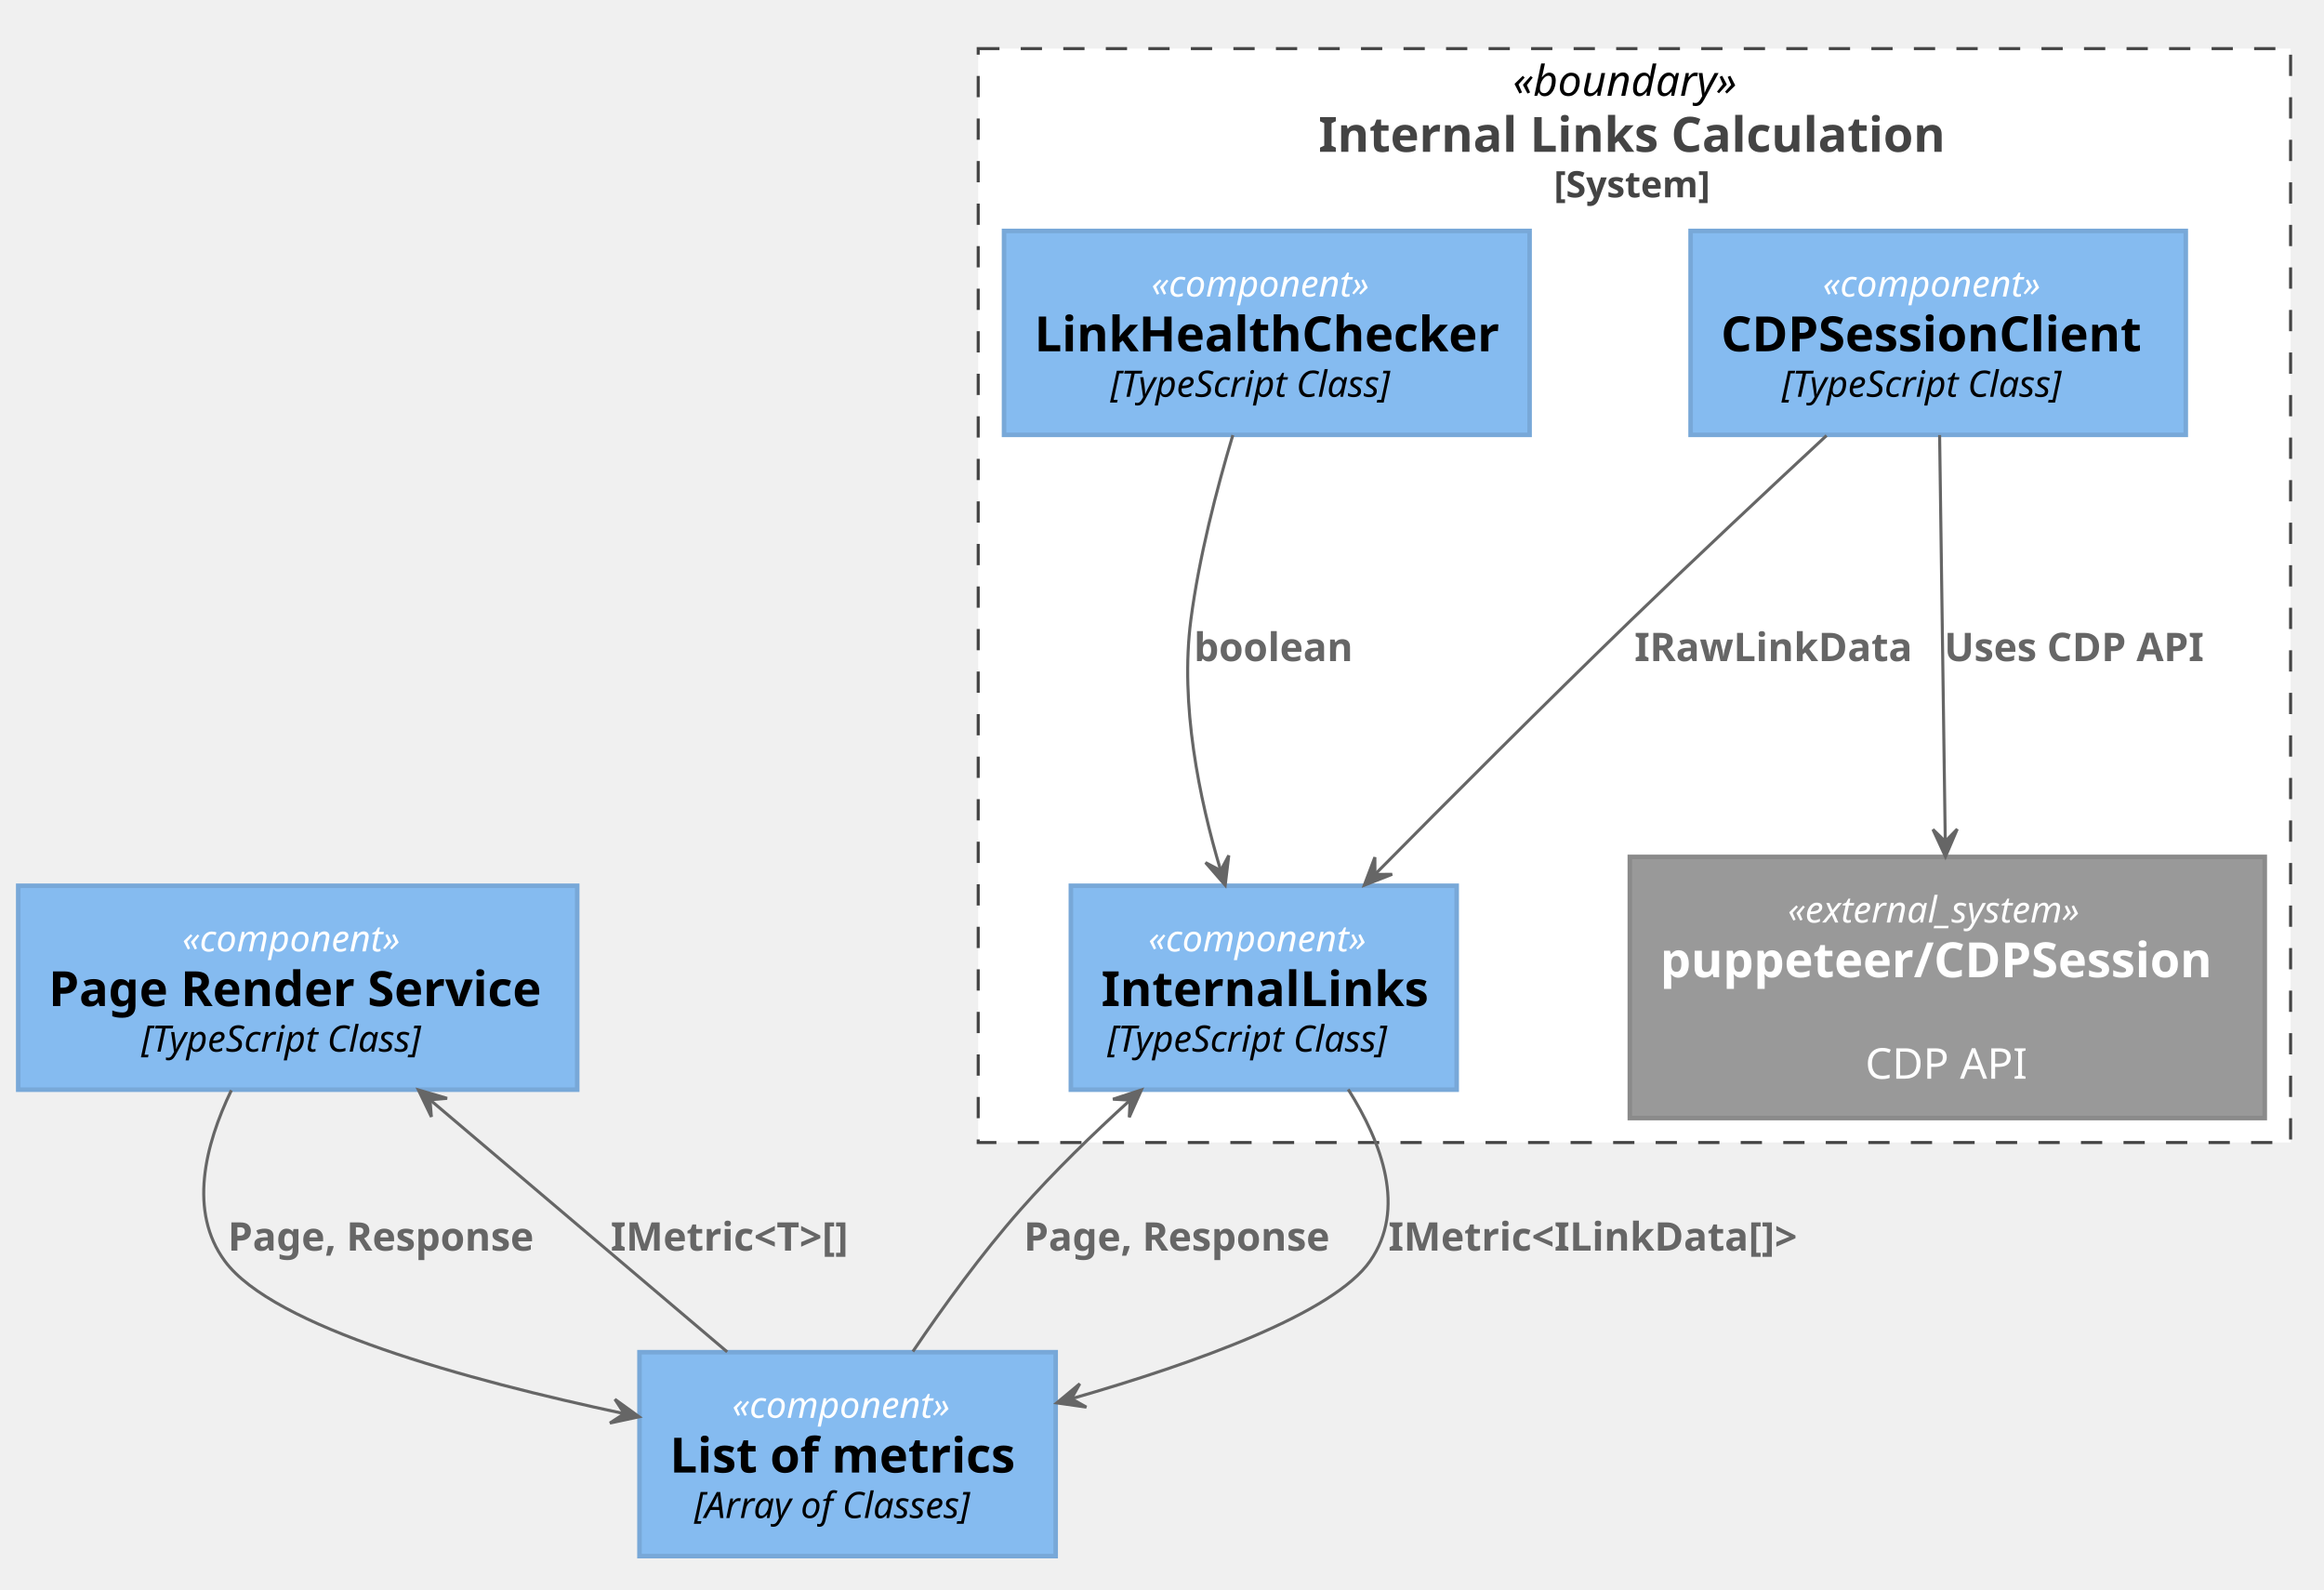
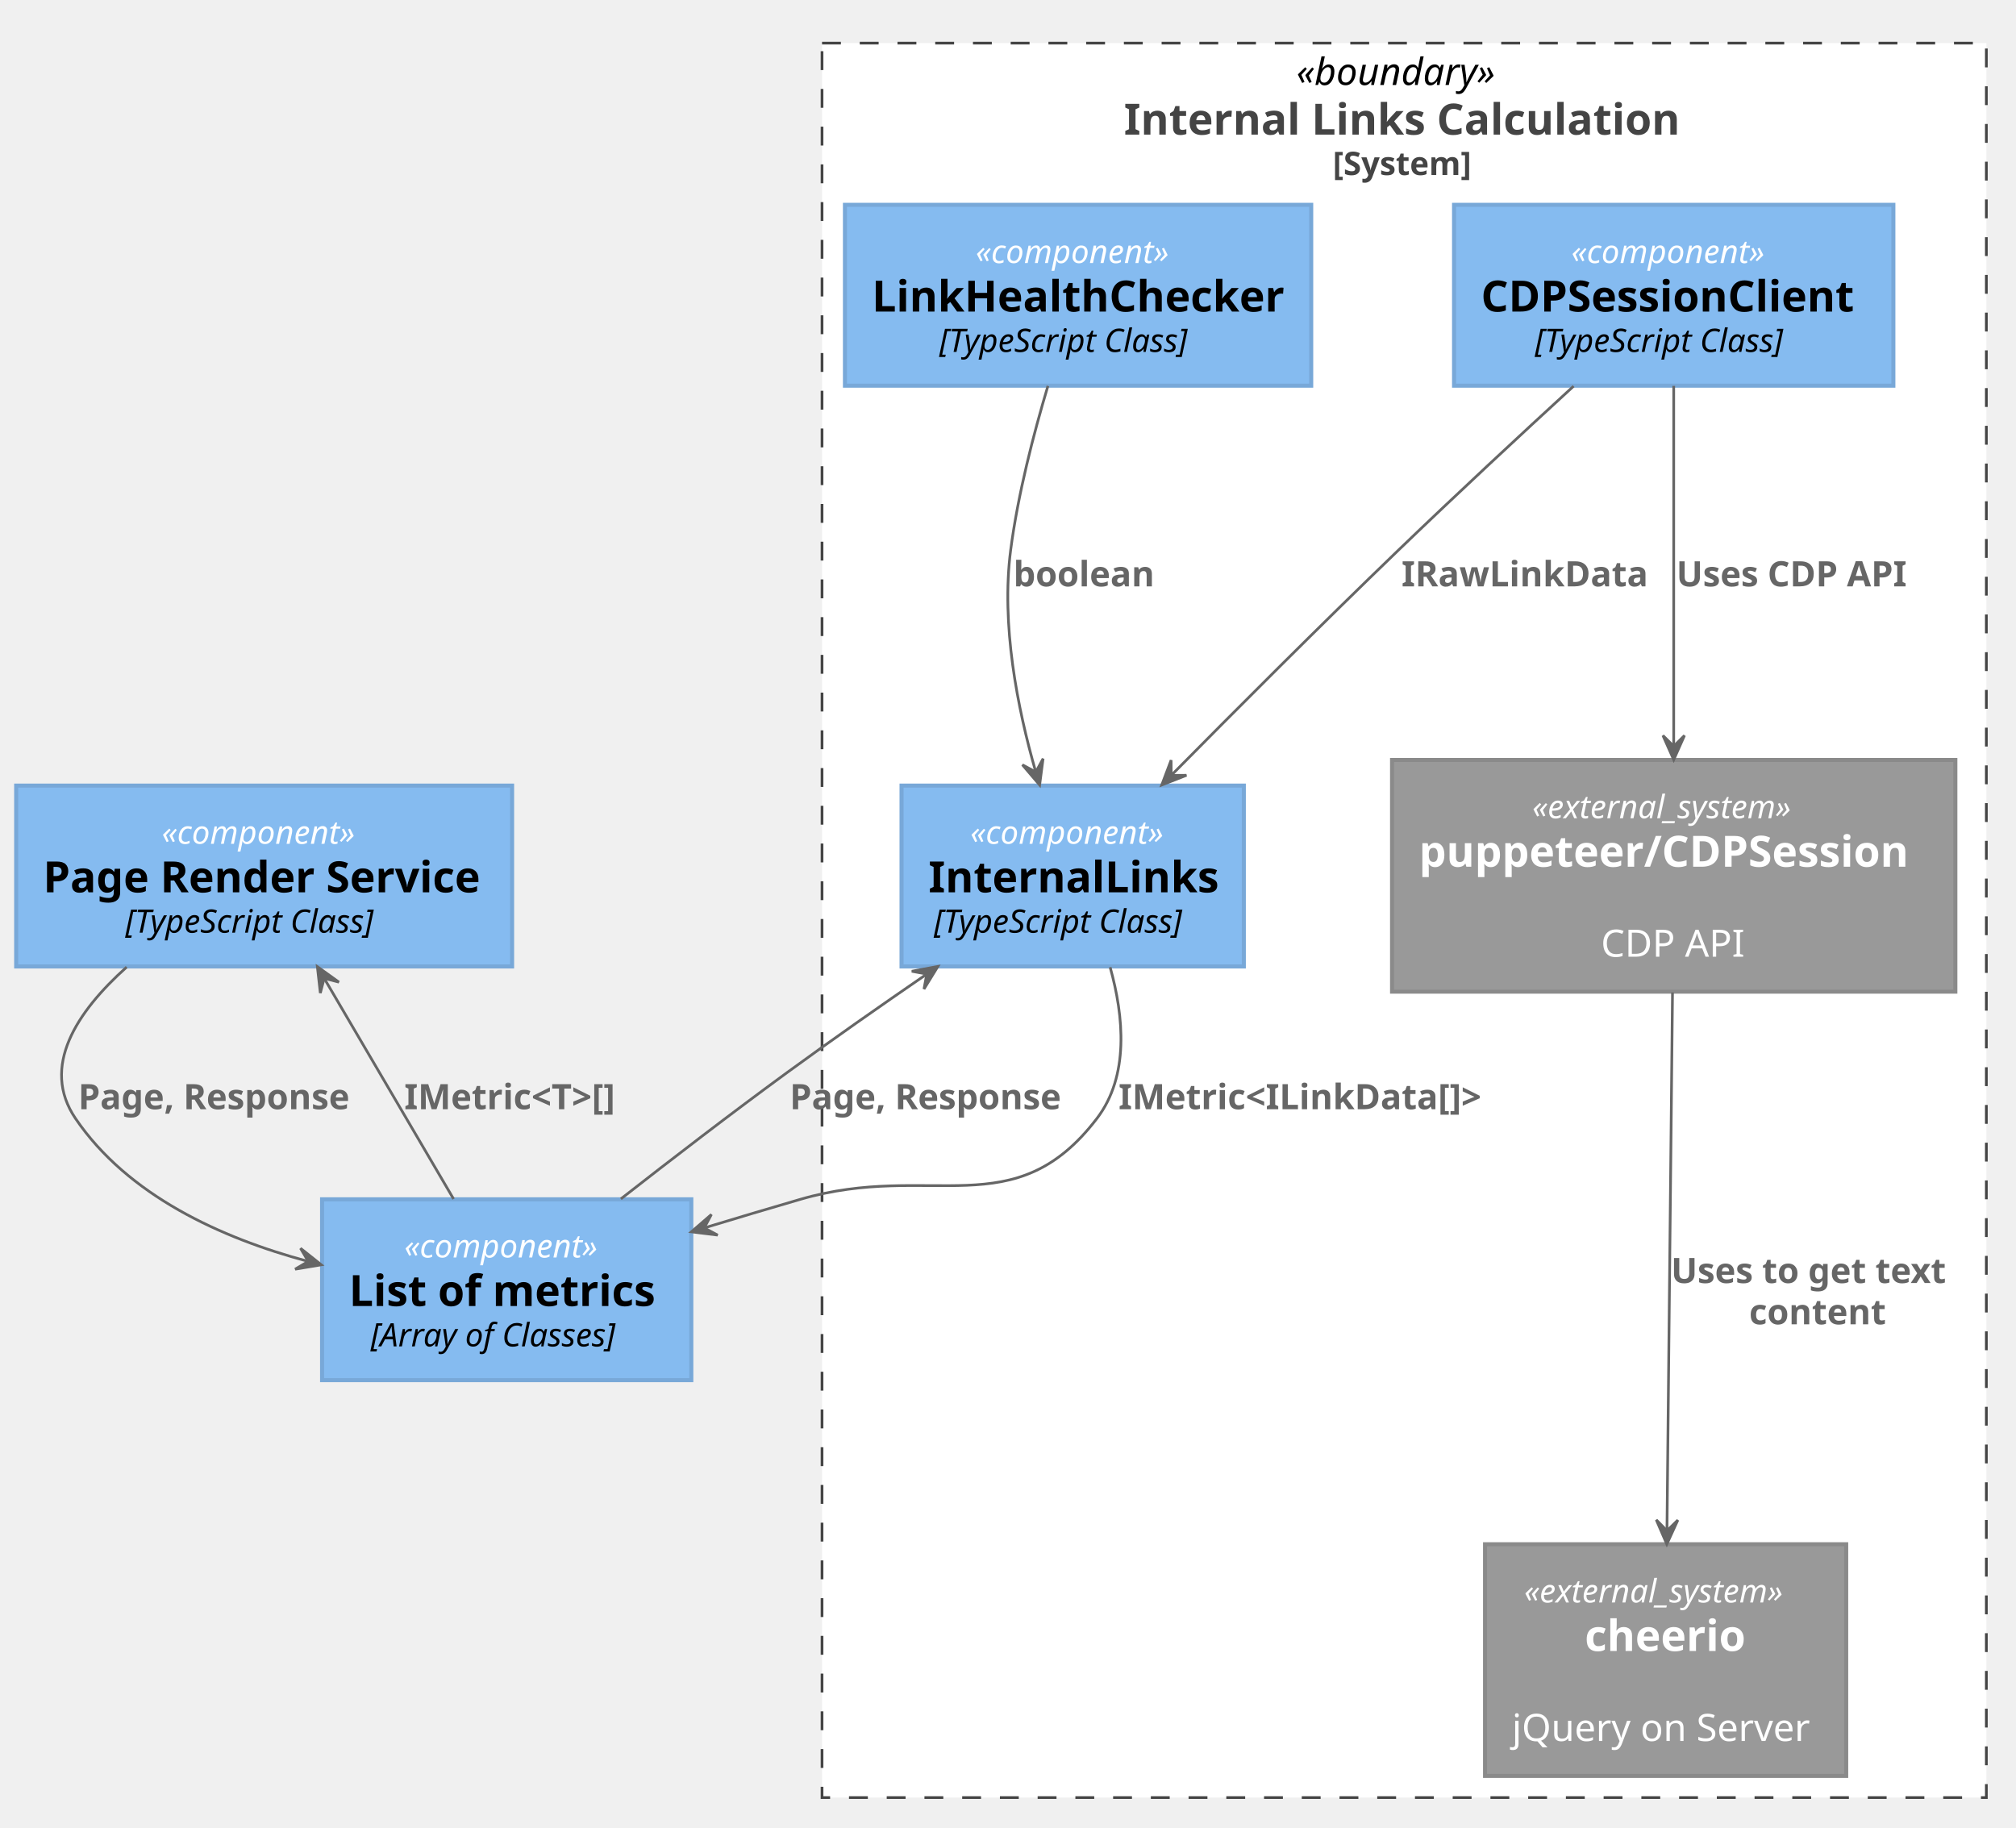
- <svg xmlns="http://www.w3.org/2000/svg" contentScriptType="application/ecmascript" contentStyleType="text/css" height="523px" preserveAspectRatio="none" style="width:765px;height:523px;" version="1.1" viewBox="0 0 765 523" width="765px" zoomAndPan="magnify">
+ <svg xmlns="http://www.w3.org/2000/svg" contentScriptType="application/ecmascript" contentStyleType="text/css" height="678px" preserveAspectRatio="none" style="width:748px;height:678px;" version="1.1" viewBox="0 0 748 678" width="748px" zoomAndPan="magnify">
  <defs />
  <g>
-     <rect fill="#FFFFFF" height="360" style="stroke: #444444; stroke-width: 1.0; stroke-dasharray: 7.0,7.0;" width="432" x="322" y="16" />
-     <text fill="#000000" font-family="sans-serif" font-size="14" font-style="italic" lengthAdjust="spacingAndGlyphs" textLength="80" x="498" y="31.535">«boundary»</text>
-     <text fill="#444444" font-family="sans-serif" font-size="16" font-weight="bold" lengthAdjust="spacingAndGlyphs" textLength="208" x="434" y="49.957">Internal Links Calculation</text>
-     <text fill="#444444" font-family="sans-serif" font-size="12" font-weight="bold" lengthAdjust="spacingAndGlyphs" textLength="53" x="511.5" y="64.934">[System]</text>
-     <rect fill="#85BBF0" height="67.109" style="stroke: #78A8D8; stroke-width: 1.5;" width="127" x="352.5" y="291.5" />
-     <text fill="#FFFFFF" font-family="sans-serif" font-size="12" font-style="italic" lengthAdjust="spacingAndGlyphs" textLength="76" x="378" y="313.102">«component»</text>
-     <text fill="#000000" font-family="sans-serif" font-size="16" font-weight="bold" lengthAdjust="spacingAndGlyphs" textLength="107" x="362.5" y="331.102">InternalLinks</text>
-     <text fill="#000000" font-family="sans-serif" font-size="12" font-style="italic" lengthAdjust="spacingAndGlyphs" textLength="103" x="364.5" y="346.078">[TypeScript Class]</text>
-     <rect fill="#85BBF0" height="67.109" style="stroke: #78A8D8; stroke-width: 1.5;" width="163" x="556.5" y="76" />
-     <text fill="#FFFFFF" font-family="sans-serif" font-size="12" font-style="italic" lengthAdjust="spacingAndGlyphs" textLength="76" x="600" y="97.602">«component»</text>
-     <text fill="#000000" font-family="sans-serif" font-size="16" font-weight="bold" lengthAdjust="spacingAndGlyphs" textLength="143" x="566.5" y="115.602">CDPSessionClient</text>
-     <text fill="#000000" font-family="sans-serif" font-size="12" font-style="italic" lengthAdjust="spacingAndGlyphs" textLength="103" x="586.5" y="130.578">[TypeScript Class]</text>
-     <rect fill="#85BBF0" height="67.109" style="stroke: #78A8D8; stroke-width: 1.5;" width="173" x="330.5" y="76" />
-     <text fill="#FFFFFF" font-family="sans-serif" font-size="12" font-style="italic" lengthAdjust="spacingAndGlyphs" textLength="76" x="379" y="97.602">«component»</text>
-     <text fill="#000000" font-family="sans-serif" font-size="16" font-weight="bold" lengthAdjust="spacingAndGlyphs" textLength="153" x="340.5" y="115.602">LinkHealthChecker</text>
-     <text fill="#000000" font-family="sans-serif" font-size="12" font-style="italic" lengthAdjust="spacingAndGlyphs" textLength="103" x="365.5" y="130.578">[TypeScript Class]</text>
-     <rect fill="#999999" height="85.953" style="stroke: #8A8A8A; stroke-width: 1.5;" width="209" x="536.5" y="282" />
-     <text fill="#FFFFFF" font-family="sans-serif" font-size="12" font-style="italic" lengthAdjust="spacingAndGlyphs" textLength="105" x="588.5" y="303.602">«external_system»</text>
-     <text fill="#FFFFFF" font-family="sans-serif" font-size="16" font-weight="bold" lengthAdjust="spacingAndGlyphs" textLength="189" x="546.5" y="321.602">puppeteer/CDPSession</text>
-     <text fill="#FFFFFF" font-family="sans-serif" font-size="14" lengthAdjust="spacingAndGlyphs" textLength="0" x="643" y="338.512" />
-     <text fill="#FFFFFF" font-family="sans-serif" font-size="14" lengthAdjust="spacingAndGlyphs" textLength="54" x="614" y="355">CDP API</text>
+     <rect fill="#FFFFFF" height="651" style="stroke: #444444; stroke-width: 1.0; stroke-dasharray: 7.0,7.0;" width="432" x="305" y="16" />
+     <text fill="#000000" font-family="sans-serif" font-size="14" font-style="italic" lengthAdjust="spacingAndGlyphs" textLength="80" x="481" y="31.535">«boundary»</text>
+     <text fill="#444444" font-family="sans-serif" font-size="16" font-weight="bold" lengthAdjust="spacingAndGlyphs" textLength="208" x="417" y="49.957">Internal Links Calculation</text>
+     <text fill="#444444" font-family="sans-serif" font-size="12" font-weight="bold" lengthAdjust="spacingAndGlyphs" textLength="53" x="494.5" y="64.934">[System]</text>
+     <rect fill="#85BBF0" height="67.109" style="stroke: #78A8D8; stroke-width: 1.5;" width="127" x="334.5" y="291.5" />
+     <text fill="#FFFFFF" font-family="sans-serif" font-size="12" font-style="italic" lengthAdjust="spacingAndGlyphs" textLength="76" x="360" y="313.102">«component»</text>
+     <text fill="#000000" font-family="sans-serif" font-size="16" font-weight="bold" lengthAdjust="spacingAndGlyphs" textLength="107" x="344.5" y="331.102">InternalLinks</text>
+     <text fill="#000000" font-family="sans-serif" font-size="12" font-style="italic" lengthAdjust="spacingAndGlyphs" textLength="103" x="346.5" y="346.078">[TypeScript Class]</text>
+     <rect fill="#85BBF0" height="67.109" style="stroke: #78A8D8; stroke-width: 1.5;" width="163" x="539.5" y="76" />
+     <text fill="#FFFFFF" font-family="sans-serif" font-size="12" font-style="italic" lengthAdjust="spacingAndGlyphs" textLength="76" x="583" y="97.602">«component»</text>
+     <text fill="#000000" font-family="sans-serif" font-size="16" font-weight="bold" lengthAdjust="spacingAndGlyphs" textLength="143" x="549.5" y="115.602">CDPSessionClient</text>
+     <text fill="#000000" font-family="sans-serif" font-size="12" font-style="italic" lengthAdjust="spacingAndGlyphs" textLength="103" x="569.5" y="130.578">[TypeScript Class]</text>
+     <rect fill="#85BBF0" height="67.109" style="stroke: #78A8D8; stroke-width: 1.5;" width="173" x="313.5" y="76" />
+     <text fill="#FFFFFF" font-family="sans-serif" font-size="12" font-style="italic" lengthAdjust="spacingAndGlyphs" textLength="76" x="362" y="97.602">«component»</text>
+     <text fill="#000000" font-family="sans-serif" font-size="16" font-weight="bold" lengthAdjust="spacingAndGlyphs" textLength="153" x="323.5" y="115.602">LinkHealthChecker</text>
+     <text fill="#000000" font-family="sans-serif" font-size="12" font-style="italic" lengthAdjust="spacingAndGlyphs" textLength="103" x="348.5" y="130.578">[TypeScript Class]</text>
+     <rect fill="#999999" height="85.953" style="stroke: #8A8A8A; stroke-width: 1.5;" width="209" x="516.5" y="282" />
+     <text fill="#FFFFFF" font-family="sans-serif" font-size="12" font-style="italic" lengthAdjust="spacingAndGlyphs" textLength="105" x="568.5" y="303.602">«external_system»</text>
+     <text fill="#FFFFFF" font-family="sans-serif" font-size="16" font-weight="bold" lengthAdjust="spacingAndGlyphs" textLength="189" x="526.5" y="321.602">puppeteer/CDPSession</text>
+     <text fill="#FFFFFF" font-family="sans-serif" font-size="14" lengthAdjust="spacingAndGlyphs" textLength="0" x="623" y="338.512" />
+     <text fill="#FFFFFF" font-family="sans-serif" font-size="14" lengthAdjust="spacingAndGlyphs" textLength="54" x="594" y="355">CDP API</text>
+     <rect fill="#999999" height="85.953" style="stroke: #8A8A8A; stroke-width: 1.5;" width="134" x="551" y="573" />
+     <text fill="#FFFFFF" font-family="sans-serif" font-size="12" font-style="italic" lengthAdjust="spacingAndGlyphs" textLength="105" x="565.5" y="594.602">«external_system»</text>
+     <text fill="#FFFFFF" font-family="sans-serif" font-size="16" font-weight="bold" lengthAdjust="spacingAndGlyphs" textLength="60" x="588" y="612.602">cheerio</text>
+     <text fill="#FFFFFF" font-family="sans-serif" font-size="14" lengthAdjust="spacingAndGlyphs" textLength="0" x="620" y="629.512" />
+     <text fill="#FFFFFF" font-family="sans-serif" font-size="14" lengthAdjust="spacingAndGlyphs" textLength="114" x="561" y="646">jQuery on Server</text>
    <rect fill="#85BBF0" height="67.109" style="stroke: #78A8D8; stroke-width: 1.5;" width="184" x="6" y="291.5" />
    <text fill="#FFFFFF" font-family="sans-serif" font-size="12" font-style="italic" lengthAdjust="spacingAndGlyphs" textLength="76" x="60" y="313.102">«component»</text>
    <text fill="#000000" font-family="sans-serif" font-size="16" font-weight="bold" lengthAdjust="spacingAndGlyphs" textLength="164" x="16" y="331.102">Page Render Service</text>
    <text fill="#000000" font-family="sans-serif" font-size="12" font-style="italic" lengthAdjust="spacingAndGlyphs" textLength="103" x="46.5" y="346.078">[TypeScript Class]</text>
-     <rect fill="#85BBF0" height="67.109" style="stroke: #78A8D8; stroke-width: 1.5;" width="137" x="210.5" y="445" />
-     <text fill="#FFFFFF" font-family="sans-serif" font-size="12" font-style="italic" lengthAdjust="spacingAndGlyphs" textLength="76" x="241" y="466.602">«component»</text>
-     <text fill="#000000" font-family="sans-serif" font-size="16" font-weight="bold" lengthAdjust="spacingAndGlyphs" textLength="117" x="220.5" y="484.602">List of metrics</text>
-     <text fill="#000000" font-family="sans-serif" font-size="12" font-style="italic" lengthAdjust="spacingAndGlyphs" textLength="101" x="228.5" y="499.578">[Array of Classes]</text>
-     <path d="M239.371,444.892 C210.512,420.417 171.429,387.273 141.671,362.036 " fill="none" id="metricsList-&gt;PageRenderService" style="stroke: #666666; stroke-width: 1.0;" />
-     <polygon fill="#666666" points="137.721,358.686,141.998,367.558,141.535,361.92,147.172,361.457,137.721,358.686" style="stroke: #666666; stroke-width: 1.0;" />
-     <text fill="#666666" font-family="sans-serif" font-size="13" font-weight="bold" lengthAdjust="spacingAndGlyphs" textLength="85" x="201" y="411.568">IMetric&lt;T&gt;[]</text>
-     <path d="M76.156,358.8 C67.447,376.89 62.006,398.729 74,415 C89.982,436.682 153.303,454.128 205.392,465.207 " fill="none" id="PageRenderService-&gt;metricsList" style="stroke: #666666; stroke-width: 1.0;" />
-     <polygon fill="#666666" points="210.396,466.259,202.412,460.492,205.503,465.23,200.766,468.321,210.396,466.259" style="stroke: #666666; stroke-width: 1.0;" />
-     <text fill="#666666" font-family="sans-serif" font-size="13" font-weight="bold" lengthAdjust="spacingAndGlyphs" textLength="105" x="75" y="411.568">Page, Response</text>
-     <path d="M443.799,358.504 C455.044,376.295 462.885,397.944 451,415 C439.022,432.191 393.877,448.494 352.845,460.276 " fill="none" id="InternalLinks-&gt;metricsList" style="stroke: #666666; stroke-width: 1.0;" />
-     <polygon fill="#666666" points="347.864,461.69,357.614,463.08,352.674,460.324,355.429,455.384,347.864,461.69" style="stroke: #666666; stroke-width: 1.0;" />
-     <text fill="#666666" font-family="sans-serif" font-size="13" font-weight="bold" lengthAdjust="spacingAndGlyphs" textLength="140" x="457" y="411.568">IMetric&lt;ILinkData[]&gt;</text>
-     <path d="M300.494,444.782 C310.581,429.886 323.188,412.502 336,398 C346.943,385.613 359.804,373.126 371.975,362.067 " fill="none" id="metricsList-&gt;InternalLinks" style="stroke: #666666; stroke-width: 1.0;" />
-     <polygon fill="#666666" points="375.728,358.683,366.365,361.741,372.015,362.032,371.724,367.681,375.728,358.683" style="stroke: #666666; stroke-width: 1.0;" />
-     <text fill="#666666" font-family="sans-serif" font-size="13" font-weight="bold" lengthAdjust="spacingAndGlyphs" textLength="105" x="337" y="411.568">Page, Response</text>
-     <path d="M601.26,143.328 C581.982,161.215 558.057,183.632 537,204 C508.421,231.645 476.652,263.457 452.839,287.522 " fill="none" id="CDPSessionClient-&gt;InternalLinks" style="stroke: #666666; stroke-width: 1.0;" />
-     <polygon fill="#666666" points="449.088,291.316,458.26,287.729,452.603,287.761,452.572,282.104,449.088,291.316" style="stroke: #666666; stroke-width: 1.0;" />
-     <text fill="#666666" font-family="sans-serif" font-size="13" font-weight="bold" lengthAdjust="spacingAndGlyphs" textLength="92" x="538" y="217.568">IRawLinkData</text>
-     <path d="M638.469,143.172 C638.967,178.972 639.76,235.918 640.325,276.539 " fill="none" id="CDPSessionClient-&gt;puppeteer" style="stroke: #666666; stroke-width: 1.0;" />
-     <polygon fill="#666666" points="640.4,281.908,644.274,272.853,640.33,276.909,636.275,272.965,640.4,281.908" style="stroke: #666666; stroke-width: 1.0;" />
-     <text fill="#666666" font-family="sans-serif" font-size="13" font-weight="bold" lengthAdjust="spacingAndGlyphs" textLength="89" x="640" y="217.568">Uses CDP API</text>
-     <path d="M405.816,143.194 C400.473,161.044 394.67,183.469 392,204 C388.39,231.758 394.723,262.713 401.786,286.365 " fill="none" id="LinkHealthChecker-&gt;InternalLinks" style="stroke: #666666; stroke-width: 1.0;" />
-     <polygon fill="#666666" points="403.301,291.297,404.482,281.519,401.833,286.517,396.835,283.868,403.301,291.297" style="stroke: #666666; stroke-width: 1.0;" />
-     <text fill="#666666" font-family="sans-serif" font-size="13" font-weight="bold" lengthAdjust="spacingAndGlyphs" textLength="54" x="393" y="217.568">boolean</text>
+     <rect fill="#85BBF0" height="67.109" style="stroke: #78A8D8; stroke-width: 1.5;" width="137" x="119.5" y="445" />
+     <text fill="#FFFFFF" font-family="sans-serif" font-size="12" font-style="italic" lengthAdjust="spacingAndGlyphs" textLength="76" x="150" y="466.602">«component»</text>
+     <text fill="#000000" font-family="sans-serif" font-size="16" font-weight="bold" lengthAdjust="spacingAndGlyphs" textLength="117" x="129.5" y="484.602">List of metrics</text>
+     <text fill="#000000" font-family="sans-serif" font-size="12" font-style="italic" lengthAdjust="spacingAndGlyphs" textLength="101" x="137.5" y="499.578">[Array of Classes]</text>
+     <path d="M168.295,444.892 C154.179,420.817 135.145,388.353 120.443,363.279 " fill="none" id="metricsList-&gt;PageRenderService" style="stroke: #666666; stroke-width: 1.0;" />
+     <polygon fill="#666666" points="117.751,358.686,118.853,368.473,120.28,363,125.754,364.427,117.751,358.686" style="stroke: #666666; stroke-width: 1.0;" />
+     <text fill="#666666" font-family="sans-serif" font-size="13" font-weight="bold" lengthAdjust="spacingAndGlyphs" textLength="85" x="150" y="411.568">IMetric&lt;T&gt;[]</text>
+     <path d="M46.993,358.84 C28.494,375.394 14.99,395.84 28,415 C47.441,443.632 82.035,459.354 114.093,467.987 " fill="none" id="PageRenderService-&gt;metricsList" style="stroke: #666666; stroke-width: 1.0;" />
+     <polygon fill="#666666" points="119.214,469.313,111.504,463.185,114.374,468.06,109.499,470.93,119.214,469.313" style="stroke: #666666; stroke-width: 1.0;" />
+     <text fill="#666666" font-family="sans-serif" font-size="13" font-weight="bold" lengthAdjust="spacingAndGlyphs" textLength="105" x="29" y="411.568">Page, Response</text>
+     <path d="M411.897,358.89 C417.017,377.228 419.01,399.276 407,415 C376.241,455.271 345.67,430.888 297,445 C285.52,448.329 273.393,451.95 261.561,455.542 " fill="none" id="InternalLinks-&gt;metricsList" style="stroke: #666666; stroke-width: 1.0;" />
+     <polygon fill="#666666" points="256.512,457.079,266.286,458.285,261.295,455.623,263.957,450.632,256.512,457.079" style="stroke: #666666; stroke-width: 1.0;" />
+     <text fill="#666666" font-family="sans-serif" font-size="13" font-weight="bold" lengthAdjust="spacingAndGlyphs" textLength="140" x="415" y="411.568">IMetric&lt;ILinkData[]&gt;</text>
+     <path d="M230.35,444.864 C249.064,430.224 271.442,413.017 292,398 C308.634,385.849 327.033,372.983 343.77,361.493 " fill="none" id="metricsList-&gt;InternalLinks" style="stroke: #666666; stroke-width: 1.0;" />
+     <polygon fill="#666666" points="347.987,358.602,338.302,360.391,343.863,361.429,342.825,366.99,347.987,358.602" style="stroke: #666666; stroke-width: 1.0;" />
+     <text fill="#666666" font-family="sans-serif" font-size="13" font-weight="bold" lengthAdjust="spacingAndGlyphs" textLength="105" x="293" y="411.568">Page, Response</text>
+     <path d="M583.857,143.282 C564.379,161.156 540.218,183.576 519,204 C490.353,231.574 458.587,263.389 434.793,287.474 " fill="none" id="CDPSessionClient-&gt;InternalLinks" style="stroke: #666666; stroke-width: 1.0;" />
+     <polygon fill="#666666" points="431.045,291.271,440.214,287.677,434.557,287.713,434.521,282.056,431.045,291.271" style="stroke: #666666; stroke-width: 1.0;" />
+     <text fill="#666666" font-family="sans-serif" font-size="13" font-weight="bold" lengthAdjust="spacingAndGlyphs" textLength="92" x="520" y="217.568">IRawLinkData</text>
+     <path d="M621,143.172 C621,178.972 621,235.918 621,276.539 " fill="none" id="CDPSessionClient-&gt;puppeteer" style="stroke: #666666; stroke-width: 1.0;" />
+     <polygon fill="#666666" points="621,281.908,625,272.908,621,276.908,617,272.908,621,281.908" style="stroke: #666666; stroke-width: 1.0;" />
+     <text fill="#666666" font-family="sans-serif" font-size="13" font-weight="bold" lengthAdjust="spacingAndGlyphs" textLength="89" x="622" y="217.568">Uses CDP API</text>
+     <path d="M620.554,368.251 C620.004,421.627 619.071,512.125 618.498,567.718 " fill="none" id="puppeteer-&gt;cheerio" style="stroke: #666666; stroke-width: 1.0;" />
+     <polygon fill="#666666" points="618.443,572.986,622.536,564.028,618.495,567.986,614.537,563.945,618.443,572.986" style="stroke: #666666; stroke-width: 1.0;" />
+     <text fill="#666666" font-family="sans-serif" font-size="13" font-weight="bold" lengthAdjust="spacingAndGlyphs" textLength="105" x="620" y="476.068">Uses to get text</text>
+     <text fill="#666666" font-family="sans-serif" font-size="13" font-weight="bold" lengthAdjust="spacingAndGlyphs" textLength="51" x="649" y="491.379">content</text>
+     <path d="M388.816,143.194 C383.473,161.044 377.67,183.469 375,204 C371.396,231.715 377.467,262.671 384.274,286.334 " fill="none" id="LinkHealthChecker-&gt;InternalLinks" style="stroke: #666666; stroke-width: 1.0;" />
+     <polygon fill="#666666" points="385.735,291.269,387.016,281.503,384.316,286.474,379.345,283.774,385.735,291.269" style="stroke: #666666; stroke-width: 1.0;" />
+     <text fill="#666666" font-family="sans-serif" font-size="13" font-weight="bold" lengthAdjust="spacingAndGlyphs" textLength="54" x="376" y="217.568">boolean</text>
  </g>
</svg>
